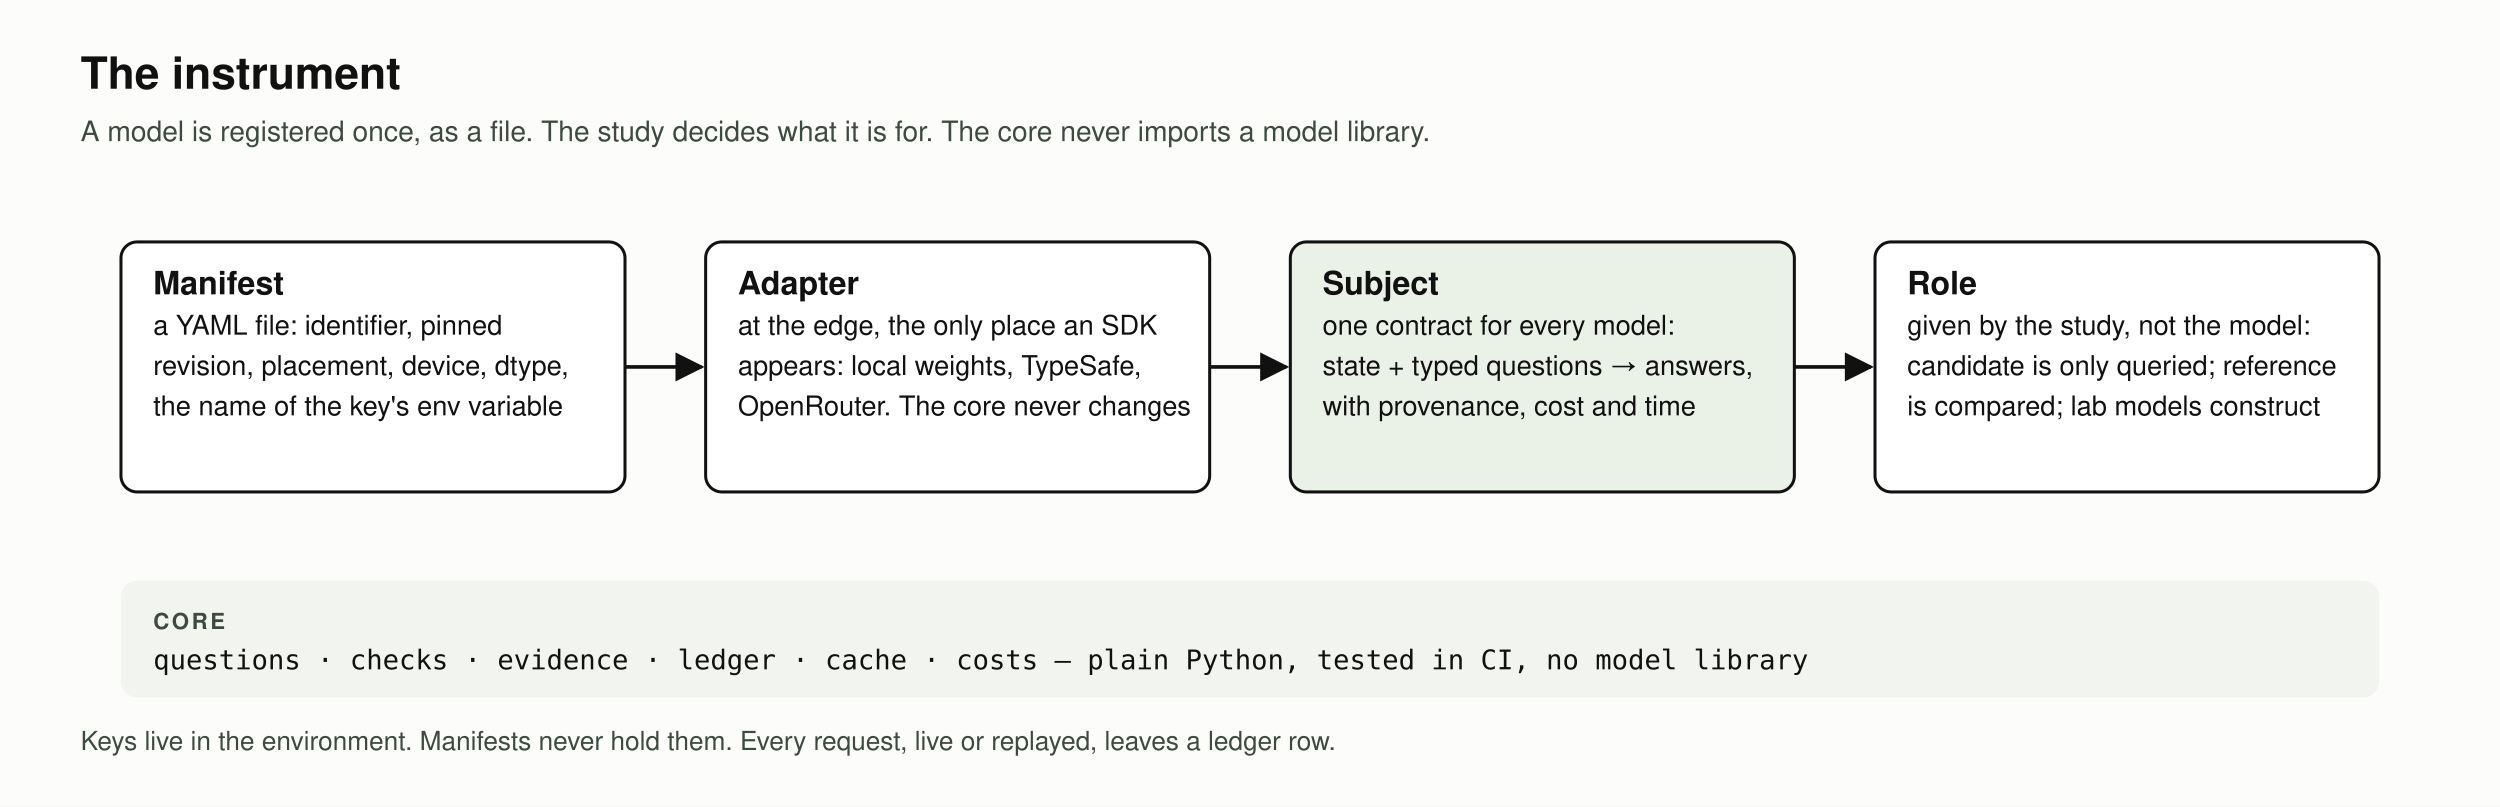
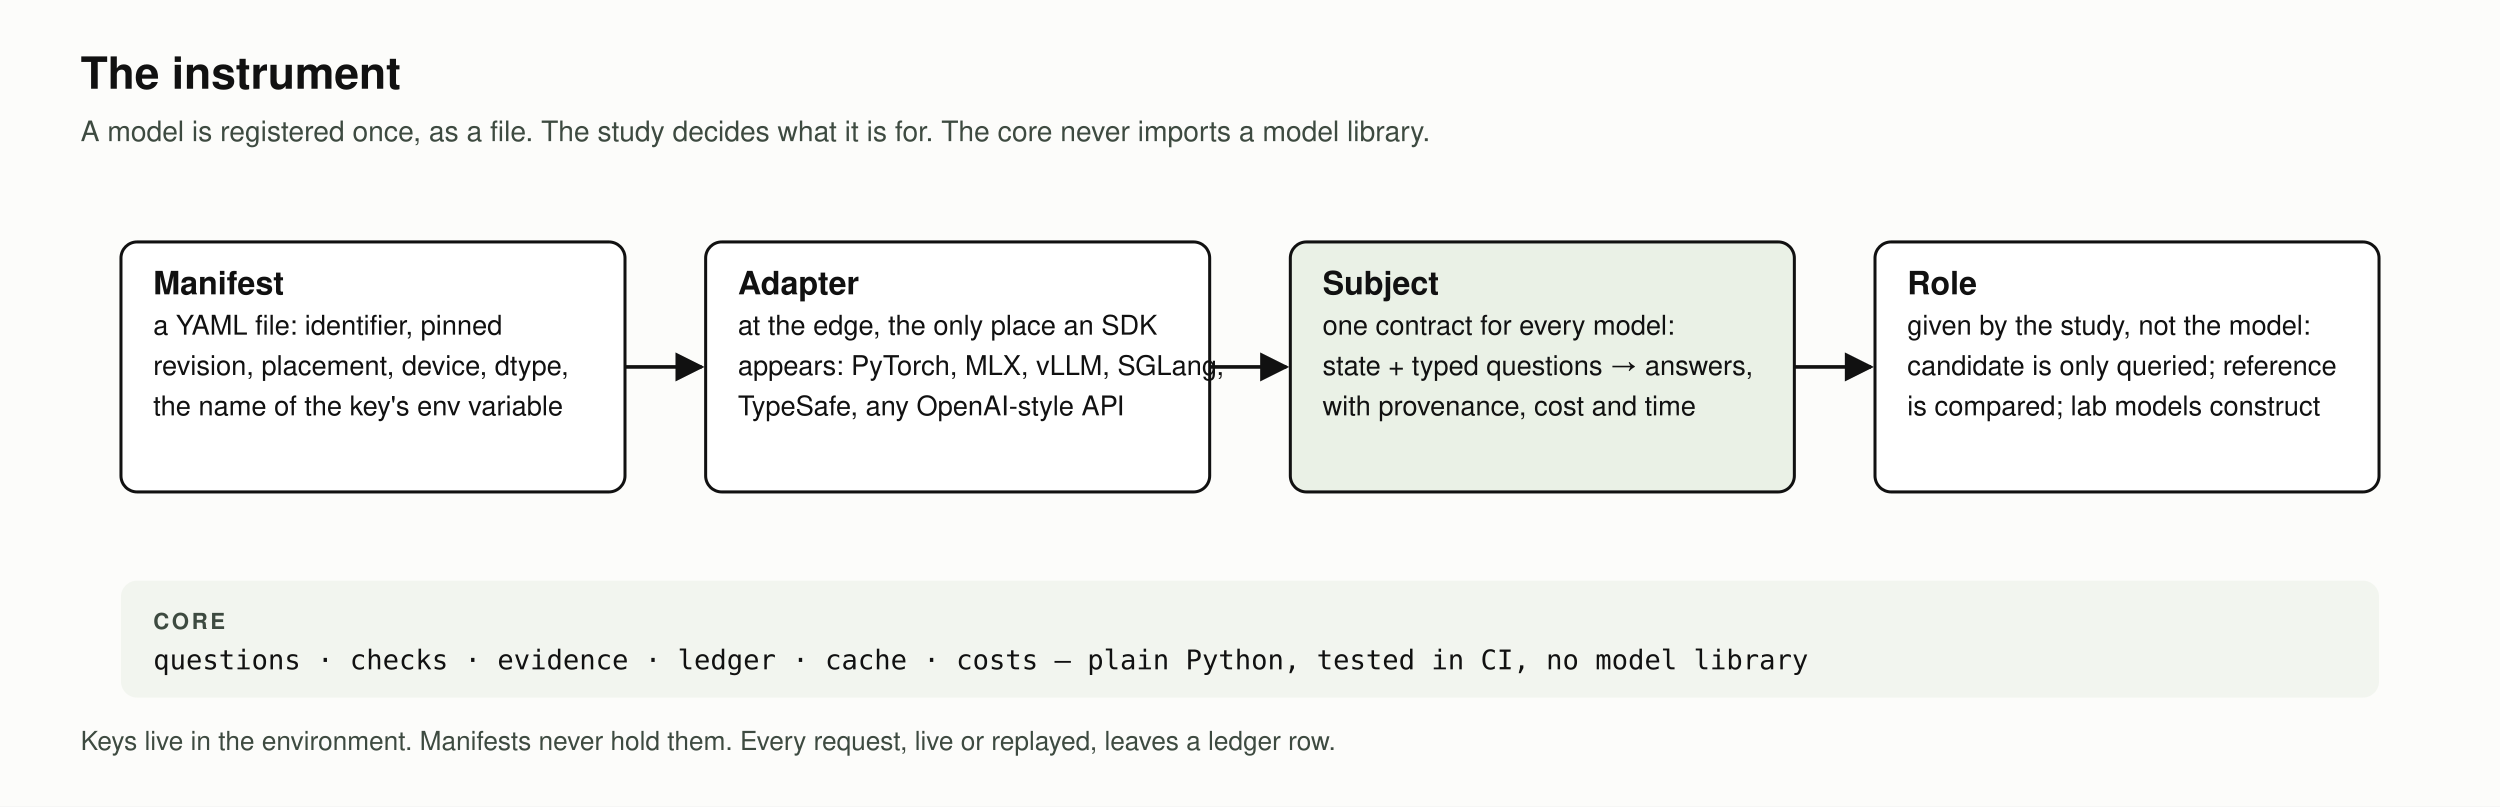
<svg xmlns="http://www.w3.org/2000/svg" width="1240" height="400" viewBox="0 0 1240 400" role="img">
  <defs>
    <marker id="arrow" viewBox="0 0 10 10" refX="9" refY="5" markerWidth="8" markerHeight="8" orient="auto-start-reverse">
      <path d="M 0 0 L 10 5 L 0 10 z" fill="#111111" />
    </marker>
    <marker id="arrow-accent" viewBox="0 0 10 10" refX="9" refY="5" markerWidth="8" markerHeight="8" orient="auto-start-reverse">
      <path d="M 0 0 L 10 5 L 0 10 z" fill="#4f7942" />
    </marker>
    <marker id="arrow-return" viewBox="0 0 10 10" refX="9" refY="5" markerWidth="8" markerHeight="8" orient="auto-start-reverse">
      <path d="M 0 0 L 10 5 L 0 10 z" fill="#2f5e2a" />
    </marker>
  </defs>
  <rect x="0" y="0" width="1240" height="400" fill="#fcfcfa" />
  <text x="40" y="44" font-family="Helvetica Neue, Helvetica, Arial, sans-serif" font-size="22" font-weight="600" fill="#111111" text-anchor="start" style="">The instrument</text>
  <text x="40" y="70" font-family="Helvetica Neue, Helvetica, Arial, sans-serif" font-size="14" font-weight="normal" fill="#3d4a40" text-anchor="start" style="">A model is registered once, as a file. The study decides what it is for. The core never imports a model library.</text>
  <rect x="60.0" y="120" width="250" height="124" rx="8" fill="white" stroke="#111111" stroke-width="1.5" />
  <text x="76.0" y="146" font-family="Helvetica Neue, Helvetica, Arial, sans-serif" font-size="16" font-weight="600" fill="#111111" text-anchor="start" style="">Manifest</text>
  <text x="76.0" y="166" font-family="Helvetica Neue, Helvetica, Arial, sans-serif" font-size="13.5" font-weight="normal" fill="#111111" text-anchor="start" style="">a YAML file: identifier, pinned</text>
  <text x="76.0" y="186" font-family="Helvetica Neue, Helvetica, Arial, sans-serif" font-size="13.5" font-weight="normal" fill="#111111" text-anchor="start" style="">revision, placement, device, dtype,</text>
  <text x="76.0" y="206" font-family="Helvetica Neue, Helvetica, Arial, sans-serif" font-size="13.5" font-weight="normal" fill="#111111" text-anchor="start" style="">the name of the key's env variable</text>
  <rect x="350.0" y="120" width="250" height="124" rx="8" fill="white" stroke="#111111" stroke-width="1.5" />
  <text x="366.0" y="146" font-family="Helvetica Neue, Helvetica, Arial, sans-serif" font-size="16" font-weight="600" fill="#111111" text-anchor="start" style="">Adapter</text>
  <text x="366.0" y="166" font-family="Helvetica Neue, Helvetica, Arial, sans-serif" font-size="13.5" font-weight="normal" fill="#111111" text-anchor="start" style="">at the edge, the only place an SDK</text>
-   <text x="366.0" y="186" font-family="Helvetica Neue, Helvetica, Arial, sans-serif" font-size="13.5" font-weight="normal" fill="#111111" text-anchor="start" style="">appears: local weights, TypeSafe,</text>
-   <text x="366.0" y="206" font-family="Helvetica Neue, Helvetica, Arial, sans-serif" font-size="13.5" font-weight="normal" fill="#111111" text-anchor="start" style="">OpenRouter. The core never changes</text>
+   <text x="366.0" y="186" font-family="Helvetica Neue, Helvetica, Arial, sans-serif" font-size="13.5" font-weight="normal" fill="#111111" text-anchor="start" style="">appears: PyTorch, MLX, vLLM, SGLang,</text>
+   <text x="366.0" y="206" font-family="Helvetica Neue, Helvetica, Arial, sans-serif" font-size="13.5" font-weight="normal" fill="#111111" text-anchor="start" style="">TypeSafe, any OpenAI-style API</text>
  <rect x="640.0" y="120" width="250" height="124" rx="8" fill="#eaf1e6" stroke="#111111" stroke-width="1.5" />
  <text x="656.0" y="146" font-family="Helvetica Neue, Helvetica, Arial, sans-serif" font-size="16" font-weight="600" fill="#111111" text-anchor="start" style="">Subject</text>
  <text x="656.0" y="166" font-family="Helvetica Neue, Helvetica, Arial, sans-serif" font-size="13.5" font-weight="normal" fill="#111111" text-anchor="start" style="">one contract for every model:</text>
  <text x="656.0" y="186" font-family="Helvetica Neue, Helvetica, Arial, sans-serif" font-size="13.5" font-weight="normal" fill="#111111" text-anchor="start" style="">state + typed questions → answers,</text>
  <text x="656.0" y="206" font-family="Helvetica Neue, Helvetica, Arial, sans-serif" font-size="13.5" font-weight="normal" fill="#111111" text-anchor="start" style="">with provenance, cost and time</text>
  <rect x="930.0" y="120" width="250" height="124" rx="8" fill="white" stroke="#111111" stroke-width="1.5" />
  <text x="946.0" y="146" font-family="Helvetica Neue, Helvetica, Arial, sans-serif" font-size="16" font-weight="600" fill="#111111" text-anchor="start" style="">Role</text>
  <text x="946.0" y="166" font-family="Helvetica Neue, Helvetica, Arial, sans-serif" font-size="13.5" font-weight="normal" fill="#111111" text-anchor="start" style="">given by the study, not the model:</text>
  <text x="946.0" y="186" font-family="Helvetica Neue, Helvetica, Arial, sans-serif" font-size="13.5" font-weight="normal" fill="#111111" text-anchor="start" style="">candidate is only queried; reference</text>
  <text x="946.0" y="206" font-family="Helvetica Neue, Helvetica, Arial, sans-serif" font-size="13.5" font-weight="normal" fill="#111111" text-anchor="start" style="">is compared; lab models construct</text>
  <polyline points="310.0,182.0 348.0,182.0" fill="none" stroke="#111111" stroke-width="1.8" marker-end="url(#arrow)" />
  <polyline points="600.0,182.0 638.0,182.0" fill="none" stroke="#111111" stroke-width="1.8" marker-end="url(#arrow)" />
  <polyline points="890.0,182.0 928.0,182.0" fill="none" stroke="#111111" stroke-width="1.8" marker-end="url(#arrow)" />
  <rect x="60.0" y="288" width="1120" height="58" rx="8" fill="#f2f5ef" />
  <text x="76.0" y="312" font-family="Helvetica Neue, Helvetica, Arial, sans-serif" font-size="11" font-weight="600" fill="#3d4a40" text-anchor="start" style="letter-spacing:0.12em">CORE</text>
  <text x="76.0" y="332" font-family="Menlo, Consolas, 'DejaVu Sans Mono', monospace" font-size="13.5" font-weight="normal" fill="#111111" text-anchor="start" style="">questions · checks · evidence · ledger · cache · costs   —   plain Python, tested in CI, no model library</text>
  <text x="40" y="372" font-family="Helvetica Neue, Helvetica, Arial, sans-serif" font-size="13" font-weight="normal" fill="#3d4a40" text-anchor="start" style="">Keys live in the environment. Manifests never hold them. Every request, live or replayed, leaves a ledger row.</text>
</svg>
